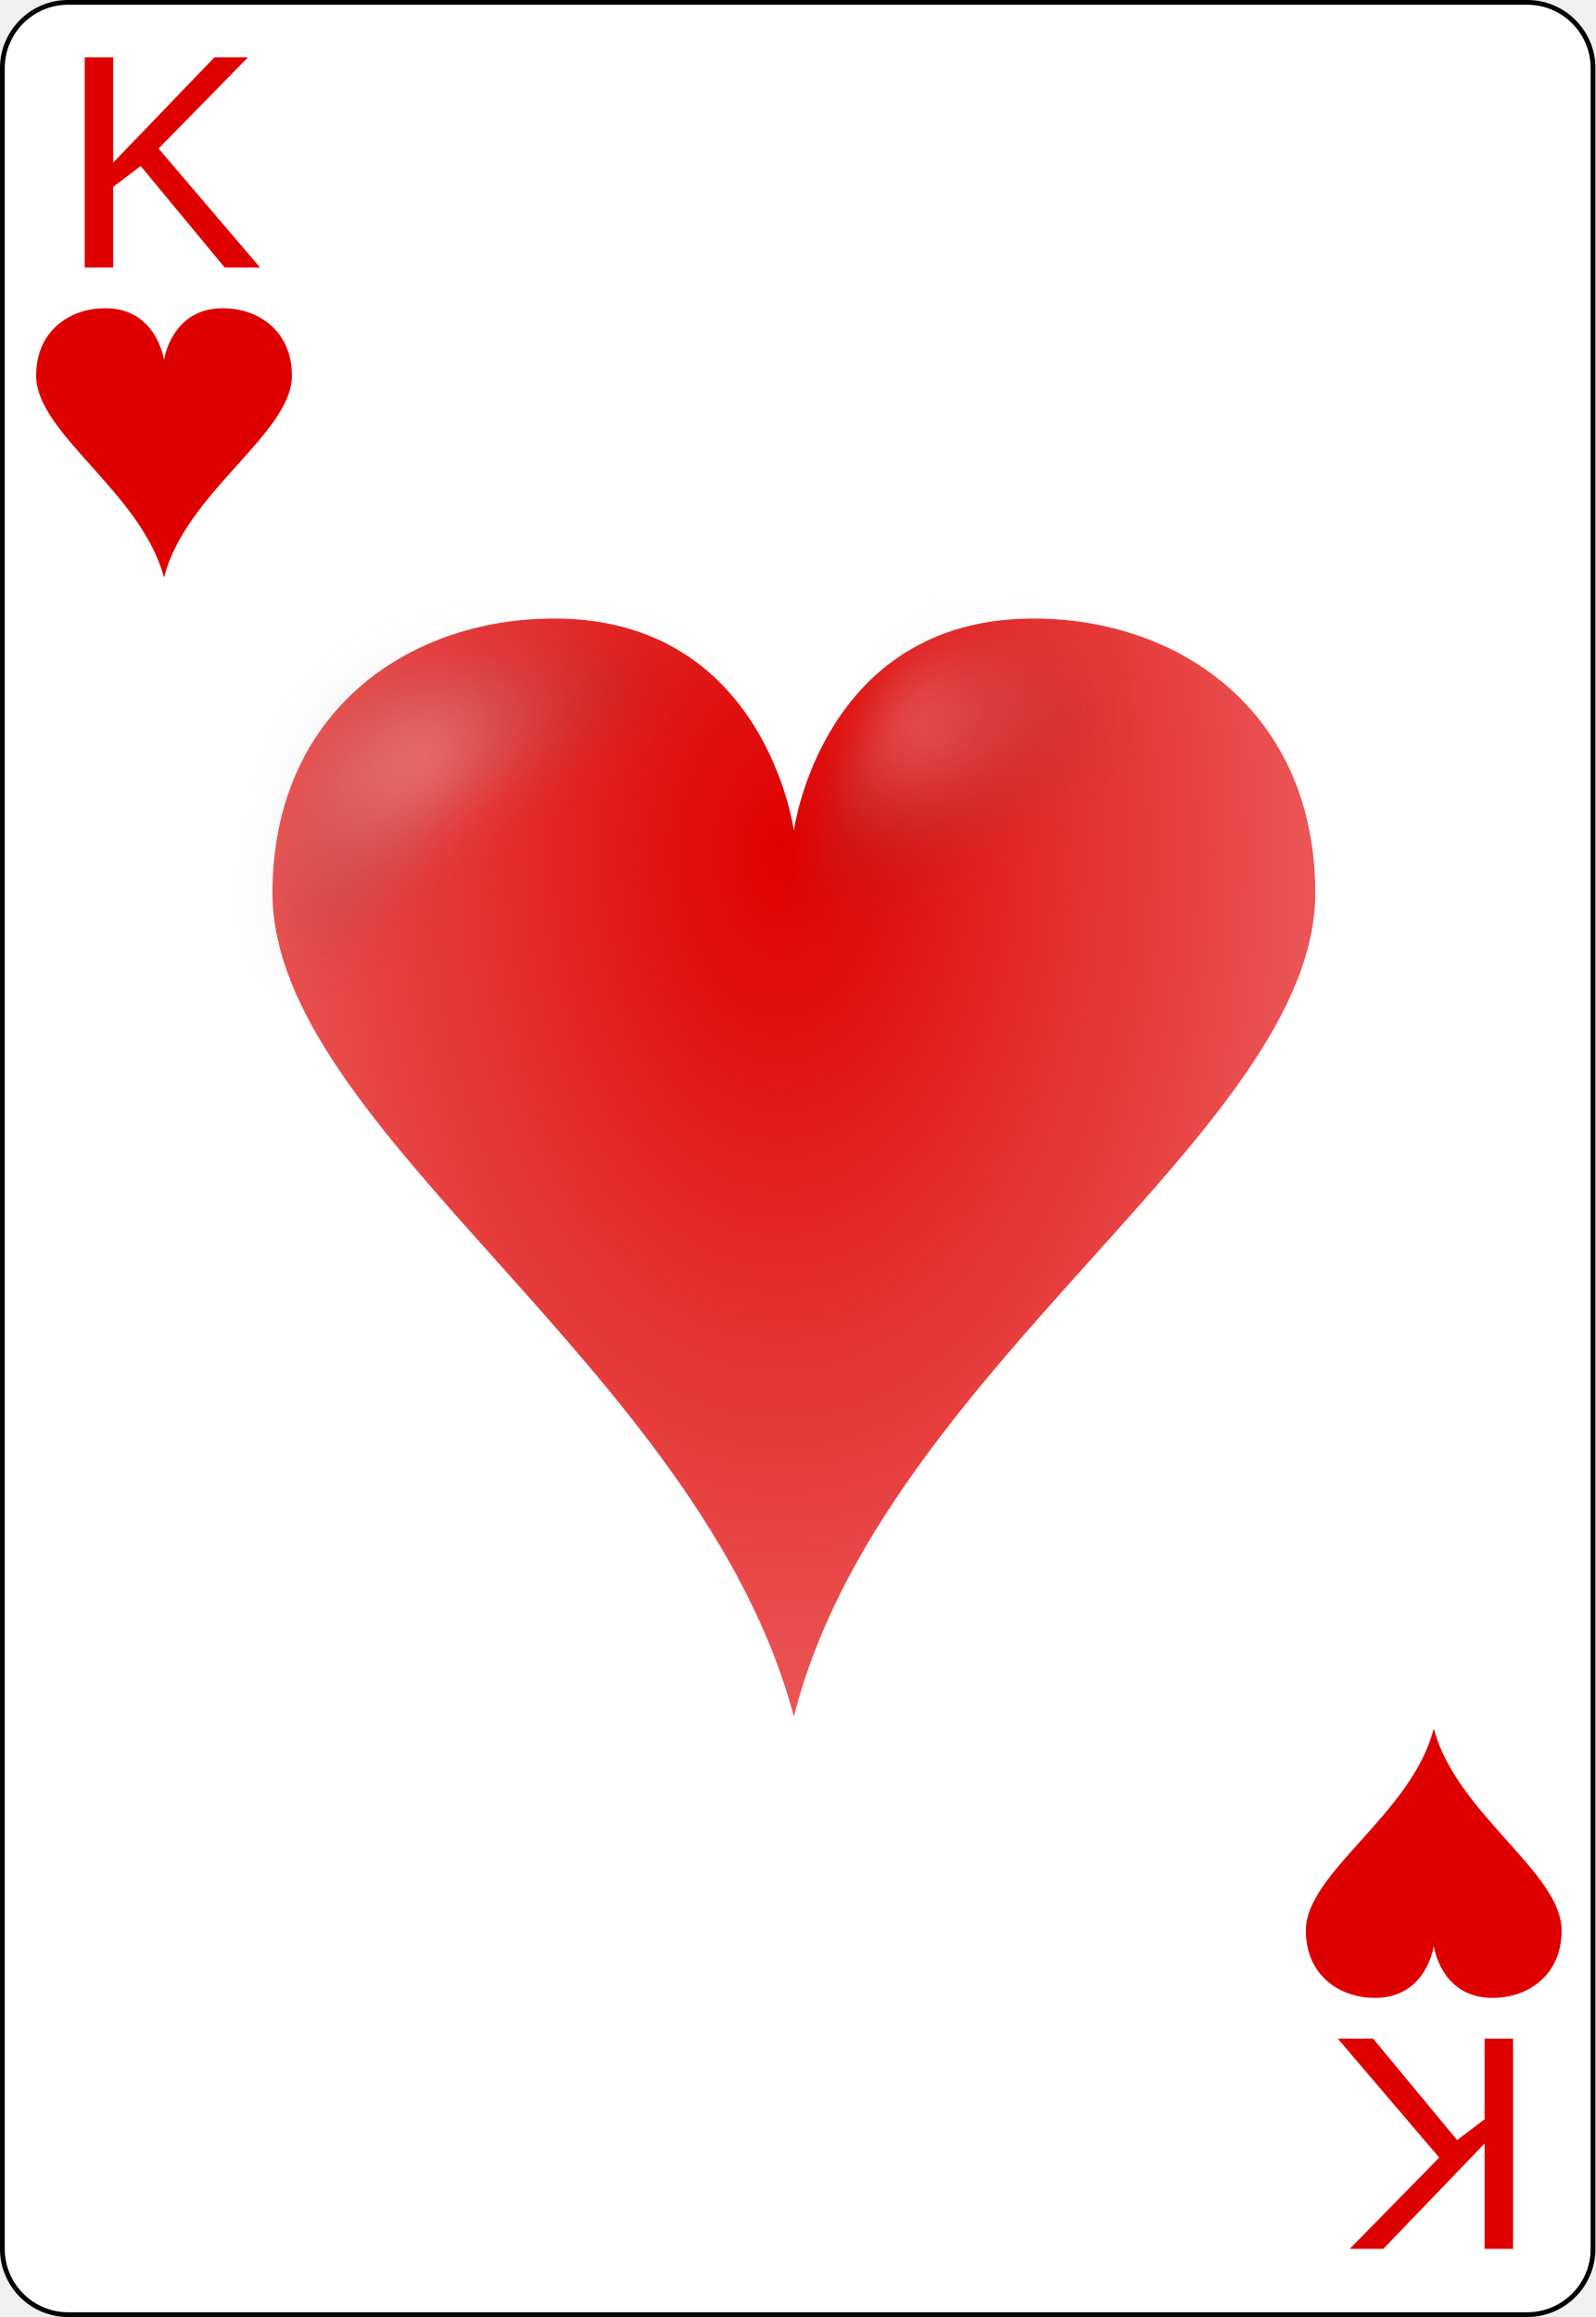
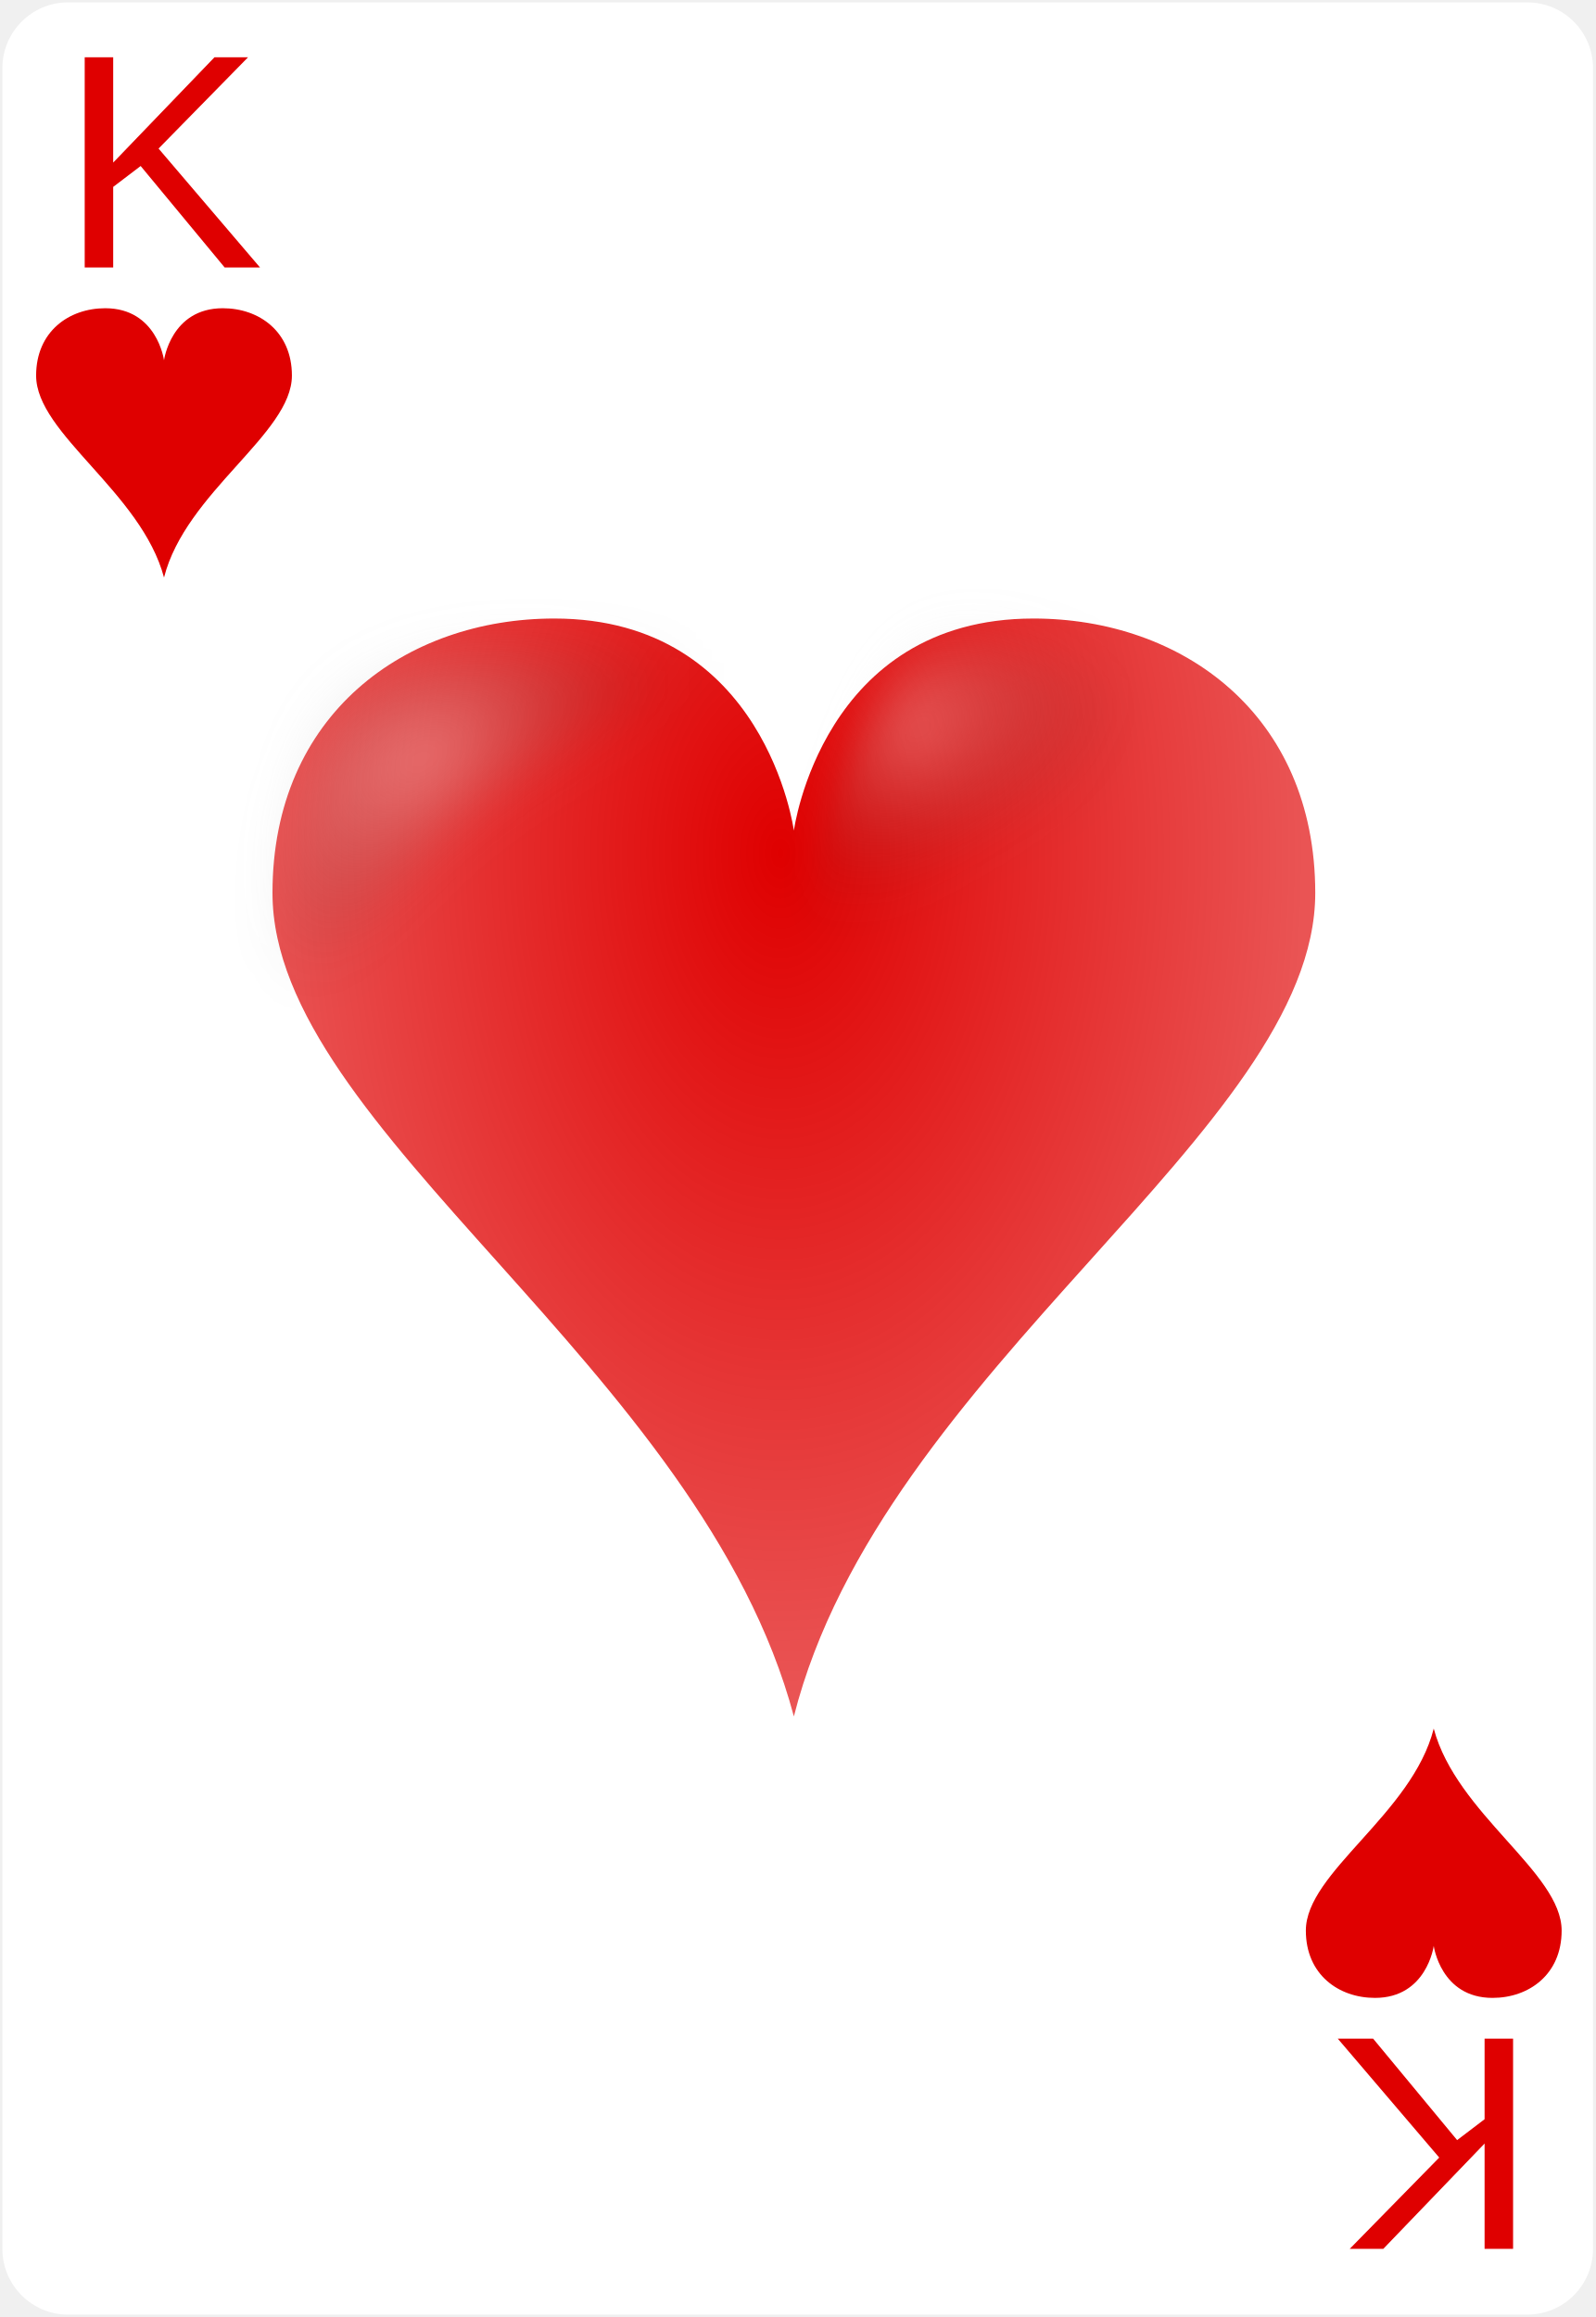
<svg xmlns="http://www.w3.org/2000/svg" xmlns:xlink="http://www.w3.org/1999/xlink" width="167.087pt" height="242.667pt" viewBox="0 0 167.087 242.667" xml:space="preserve" id="svg2" version="1.1">
  <defs id="defs41">
    <radialGradient xlink:href="#linearGradient3773" id="radialGradient3781" cx="-0.158" cy="-8.835" fx="-0.158" fy="-8.835" r="8" gradientTransform="matrix(-1.584269,-0.02349808,0.03071979,-2.477574,-0.2485638,-26.71351)" gradientUnits="userSpaceOnUse" />
    <linearGradient id="linearGradient3773">
      <stop style="stop-color:#000000;stop-opacity:1;" offset="0" id="stop3775" />
      <stop style="stop-color:#000000;stop-opacity:0.649;" offset="1" id="stop3777" />
    </linearGradient>
    <radialGradient xlink:href="#linearGradient3773" id="radialGradient3957" cx="-0.158" cy="-8.835" fx="-0.158" fy="-8.835" r="8" gradientTransform="matrix(-1.584269,-0.02349808,0.03071979,-2.477574,-0.2485638,-26.71351)" gradientUnits="userSpaceOnUse" />
    <linearGradient id="linearGradient3959">
      <stop style="stop-color:#000000;stop-opacity:1;" offset="0" id="stop3961" />
      <stop style="stop-color:#000000;stop-opacity:0.649;" offset="1" id="stop3963" />
    </linearGradient>
    <radialGradient r="81.903" fy="509.476" fx="168.025" cy="509.476" cx="168.025" gradientTransform="matrix(1.25656,-0.7774064,0.3366382,0.5361257,-221.2021,359.2426)" gradientUnits="userSpaceOnUse" id="radialGradient3975" xlink:href="#linearGradient3784-4" />
    <linearGradient id="linearGradient3784-4">
      <stop style="stop-color:#ffffff;stop-opacity:0.435;" offset="0" id="stop3786-8" />
      <stop style="stop-color:#000000;stop-opacity:0;" offset="1" id="stop3788-6" />
    </linearGradient>
    <radialGradient xlink:href="#linearGradient3784-4-5" id="radialGradient3929" gradientUnits="userSpaceOnUse" gradientTransform="matrix(1.25656,-0.7774064,0.3366382,0.5361257,-221.2021,359.2426)" cx="168.025" cy="509.476" fx="168.025" fy="509.476" r="81.903" />
    <linearGradient id="linearGradient3784-4-5">
      <stop style="stop-color:#ffffff;stop-opacity:0.489;" offset="0" id="stop3786-8-0" />
      <stop style="stop-color:#000000;stop-opacity:0;" offset="1" id="stop3788-6-3" />
    </linearGradient>
    <radialGradient xlink:href="#linearGradient3784-4-1" id="radialGradient3927" gradientUnits="userSpaceOnUse" gradientTransform="matrix(1.25656,-0.7774064,0.3366382,0.5361257,-221.2021,359.2426)" cx="168.025" cy="509.476" fx="168.025" fy="509.476" r="81.903" />
    <linearGradient id="linearGradient3784-4-1">
      <stop style="stop-color:#ffffff;stop-opacity:0.237;" offset="0" id="stop3786-8-03" />
      <stop style="stop-color:#000000;stop-opacity:0;" offset="1" id="stop3788-6-6" />
    </linearGradient>
    <radialGradient xlink:href="#linearGradient3768" id="radialGradient3776" cx="-0.206" cy="-4.579" fx="-0.206" fy="-4.579" r="8" gradientTransform="matrix(-1,0,0,-1.720176,-0.4120407,-13.02719)" gradientUnits="userSpaceOnUse" />
    <linearGradient id="linearGradient3768">
      <stop style="stop-color:#df0000;stop-opacity:1;" offset="0" id="stop3770" />
      <stop style="stop-color:#df0000;stop-opacity:0.672;" offset="1" id="stop3772" />
    </linearGradient>
    <radialGradient r="81.903" fy="511.223" fx="171.487" cy="511.223" cx="171.487" gradientTransform="matrix(1.152989,-0.6739155,0.3948202,0.6754904,-233.6326,270.4008)" gradientUnits="userSpaceOnUse" id="radialGradient4013" xlink:href="#linearGradient3784-4-6" />
    <linearGradient id="linearGradient3784-4-6">
      <stop style="stop-color:#ffffff;stop-opacity:0.313;" offset="0" id="stop3786-8-8" />
      <stop style="stop-color:#000000;stop-opacity:0;" offset="1" id="stop3788-6-8" />
    </linearGradient>
    <filter color-interpolation-filters="sRGB" id="filter3834-6" x="-0.139" width="1.279" y="-0.162" height="1.325">
      <feGaussianBlur stdDeviation="9.511" id="feGaussianBlur3836-6" />
    </filter>
    <radialGradient r="81.903" fy="492.632" fx="159.354" cy="492.632" cx="159.354" gradientTransform="matrix(1.089478,-0.715138,0.4464527,0.6562658,-244.9333,290.9185)" gradientUnits="userSpaceOnUse" id="radialGradient4013-8" xlink:href="#linearGradient3784-4-2" />
    <linearGradient id="linearGradient3784-4-2">
      <stop style="stop-color:#ffffff;stop-opacity:0.29;" offset="0" id="stop3786-8-1" />
      <stop style="stop-color:#000000;stop-opacity:0;" offset="1" id="stop3788-6-5" />
    </linearGradient>
    <filter color-interpolation-filters="sRGB" id="filter3834-6-3" x="-0.139" width="1.279" y="-0.162" height="1.325">
      <feGaussianBlur stdDeviation="9.511" id="feGaussianBlur3836-6-3" />
    </filter>
    <radialGradient r="81.903" fy="492.632" fx="159.354" cy="492.632" cx="159.354" gradientTransform="matrix(1.089478,-0.715138,0.4464527,0.6562658,-244.9333,290.9185)" gradientUnits="userSpaceOnUse" id="radialGradient3073" xlink:href="#linearGradient3784-4-2" />
  </defs>
-   <g id="Layer_x0020_1" style="fill-rule:nonzero;clip-rule:nonzero;stroke:#000000;stroke-miterlimit:4;">
-     <path style="fill:#FFFFFF;stroke-width:0.5;" d="M166.837,235.548c0,3.777-3.087,6.869-6.871,6.869H7.111c-3.775,0-6.861-3.092-6.861-6.869V7.12C0.25,3.343,3.336,0.25,7.111,0.25h152.855    c3.784,0,6.871,3.093,6.871,6.87v228.428z" id="path5" />
+   <g id="Layer_x0020_1" style="fill-rule:nonzero;clip-rule:nonzero;stroke:none;stroke-miterlimit:4;">
+     <path style="fill:#FFFFFF;stroke:none;" d="M166.837,235.548c0,3.777-3.087,6.869-6.871,6.869H7.111c-3.775,0-6.861-3.092-6.861-6.869V7.12C0.25,3.343,3.336,0.25,7.111,0.25h152.855    c3.784,0,6.871,3.093,6.871,6.87v228.428z" id="path5" />
    <g style="stroke:none;" id="g7">
      <g id="g9">
				
			</g>
    </g>
    <g id="g15">
			
		</g>
    <g id="g19">
			
		</g>
    <g style="stroke:none;" id="g23">
      <g id="g25">
				
			</g>
    </g>
    <g style="stroke:none;" id="g31">
      <g id="g33">
				
			</g>
    </g>
  </g>
  <text xml:space="preserve" style="font-size:32px;font-style:normal;font-weight:normal;line-height:125%;letter-spacing:0px;word-spacing:0px;fill:#df0000;fill-opacity:1;stroke:none;font-family:Bitstream Vera Sans" x="6.246" y="28.013" id="text3788">
    <tspan id="tspan3790" x="6.246" y="28.013" style="font-style:normal;font-variant:normal;font-weight:normal;font-stretch:normal;fill:#df0000;fill-opacity:1;font-family:Arial;-inkscape-font-specification:Arial">K</tspan>
  </text>
  <g transform="matrix(0.1968698,0,0,0.1968698,11.54991,16.86967)" id="g3036">
    <g style="stroke:none" id="layer1-9" transform="matrix(34.67063,0,0,32.44841,363.6508,535.3979)">
      <path d="M 3.676,-9 C 0.433,-9 0,-5.523 0,-5.523 0,-5.523 -0.433,-9 -3.676,-9 -5.946,-9 -8,-7.441 -8,-4.5 -8,-0.614 -1.421,3.294 0,9 1.352,3.299 8,-0.614 8,-4.5 8,-7.441 5.946,-9 3.676,-9 z" id="hl" style="fill:url(#radialGradient3776);fill-opacity:1;stroke:none" />
    </g>
    <path transform="matrix(1.484247,0,0,1.537104,-80.68896,-450.5936)" id="path3762-6-4" d="m 117.301,604.266 c 0,0 -8.068,-94.95 22.857,-122.857 34.761,-31.369 140,-11.429 140,-11.429 0,0 -71.54,24.838 -100,48.571 -27.21,22.692 -62.857,85.714 -62.857,85.714 z" style="fill:url(#radialGradient4013);fill-opacity:1;stroke:none;filter:url(#filter3834-6)" />
    <path transform="matrix(1.153293,0.3378255,-0.3292825,1.401643,422.9377,-451.9048)" id="path3762-6-2-3" d="m 117.301,604.266 c 0,0 -8.068,-94.95 22.857,-122.857 34.761,-31.369 140,-11.429 140,-11.429 0,0 -63.093,37.071 -91.553,60.804 -27.21,22.692 -71.305,73.481 -71.305,73.481 z" style="fill:url(#radialGradient3073);fill-opacity:1;stroke:none;filter:url(#filter3834-6-3)" />
  </g>
  <g transform="matrix(1.674307,0,0,1.566992,17.17751,46.38532)" id="layer1-9-6" style="fill:#df0000;fill-opacity:1">
    <path style="fill:#df0000;fill-opacity:1" id="hl-8" d="M 3.676,-9 C 0.433,-9 0,-5.523 0,-5.523 0,-5.523 -0.433,-9 -3.676,-9 -5.946,-9 -8,-7.441 -8,-4.5 -8,-0.614 -1.421,3.294 0,9 1.352,3.299 8,-0.614 8,-4.5 8,-7.441 5.946,-9 3.676,-9 z" />
  </g>
  <text xml:space="preserve" style="font-size:32px;font-style:normal;font-weight:normal;line-height:125%;letter-spacing:0px;word-spacing:0px;fill:#df0000;fill-opacity:1;stroke:none;font-family:Bitstream Vera Sans" x="-161.088" y="-213.515" id="text3788-4" transform="scale(-1,-1)">
    <tspan id="tspan3790-3" x="-161.088" y="-213.515" style="font-style:normal;font-variant:normal;font-weight:normal;font-stretch:normal;fill:#df0000;fill-opacity:1;font-family:Arial;-inkscape-font-specification:Arial">K</tspan>
  </text>
  <g transform="matrix(-1.674307,0,0,-1.566992,150.156,195.1431)" id="layer1-9-6-5" style="fill:#df0000;fill-opacity:1">
    <path style="fill:#df0000;fill-opacity:1" id="hl-8-1" d="M 3.676,-9 C 0.433,-9 0,-5.523 0,-5.523 0,-5.523 -0.433,-9 -3.676,-9 -5.946,-9 -8,-7.441 -8,-4.5 -8,-0.614 -1.421,3.294 0,9 1.352,3.299 8,-0.614 8,-4.5 8,-7.441 5.946,-9 3.676,-9 z" />
  </g>
</svg>
